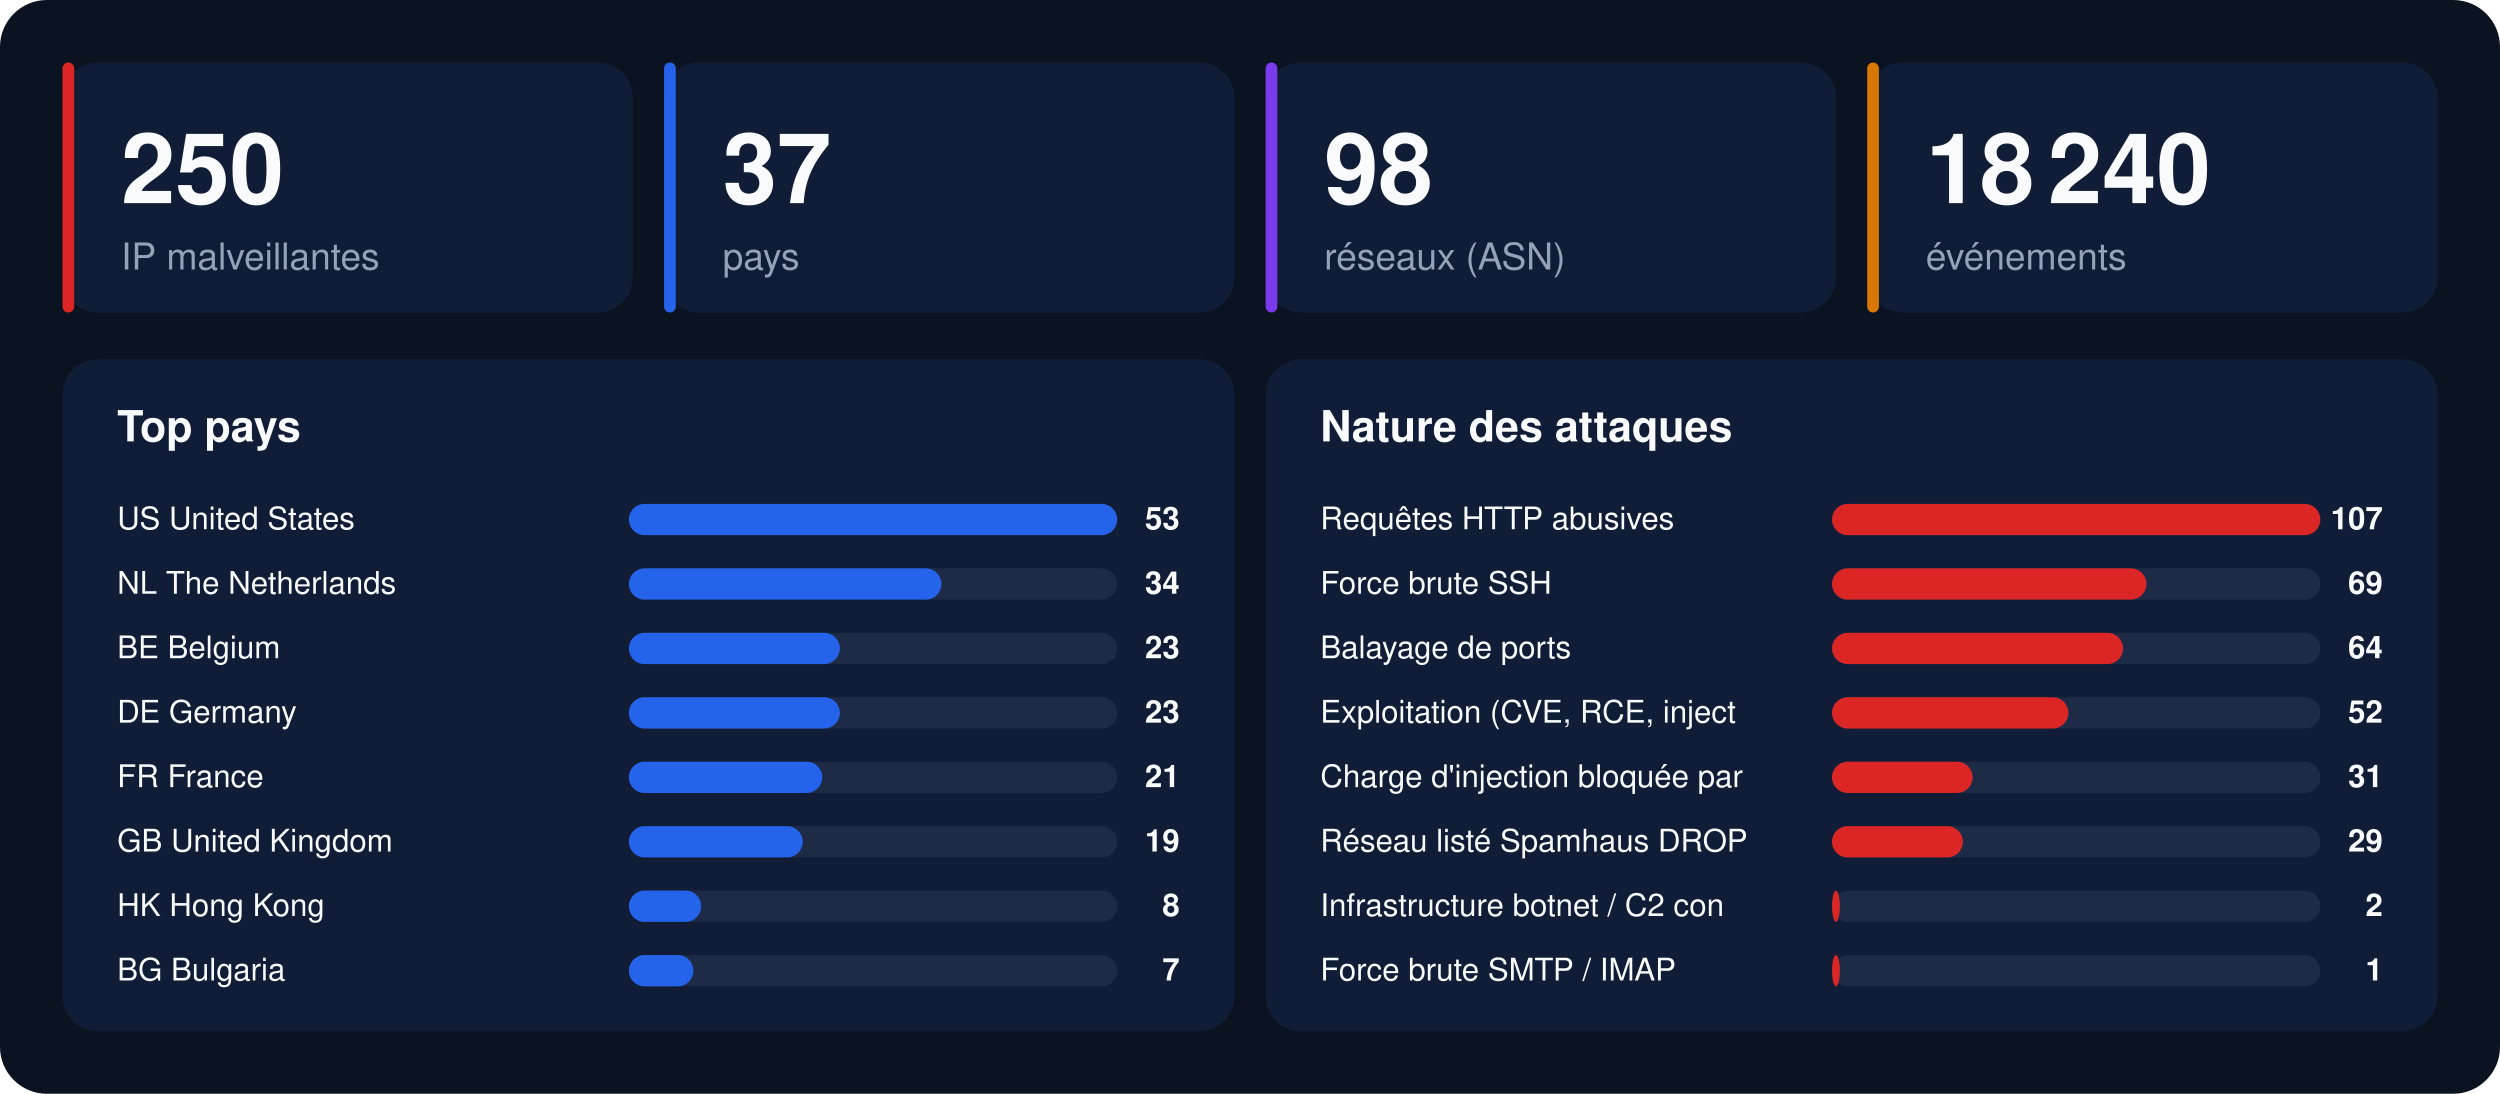
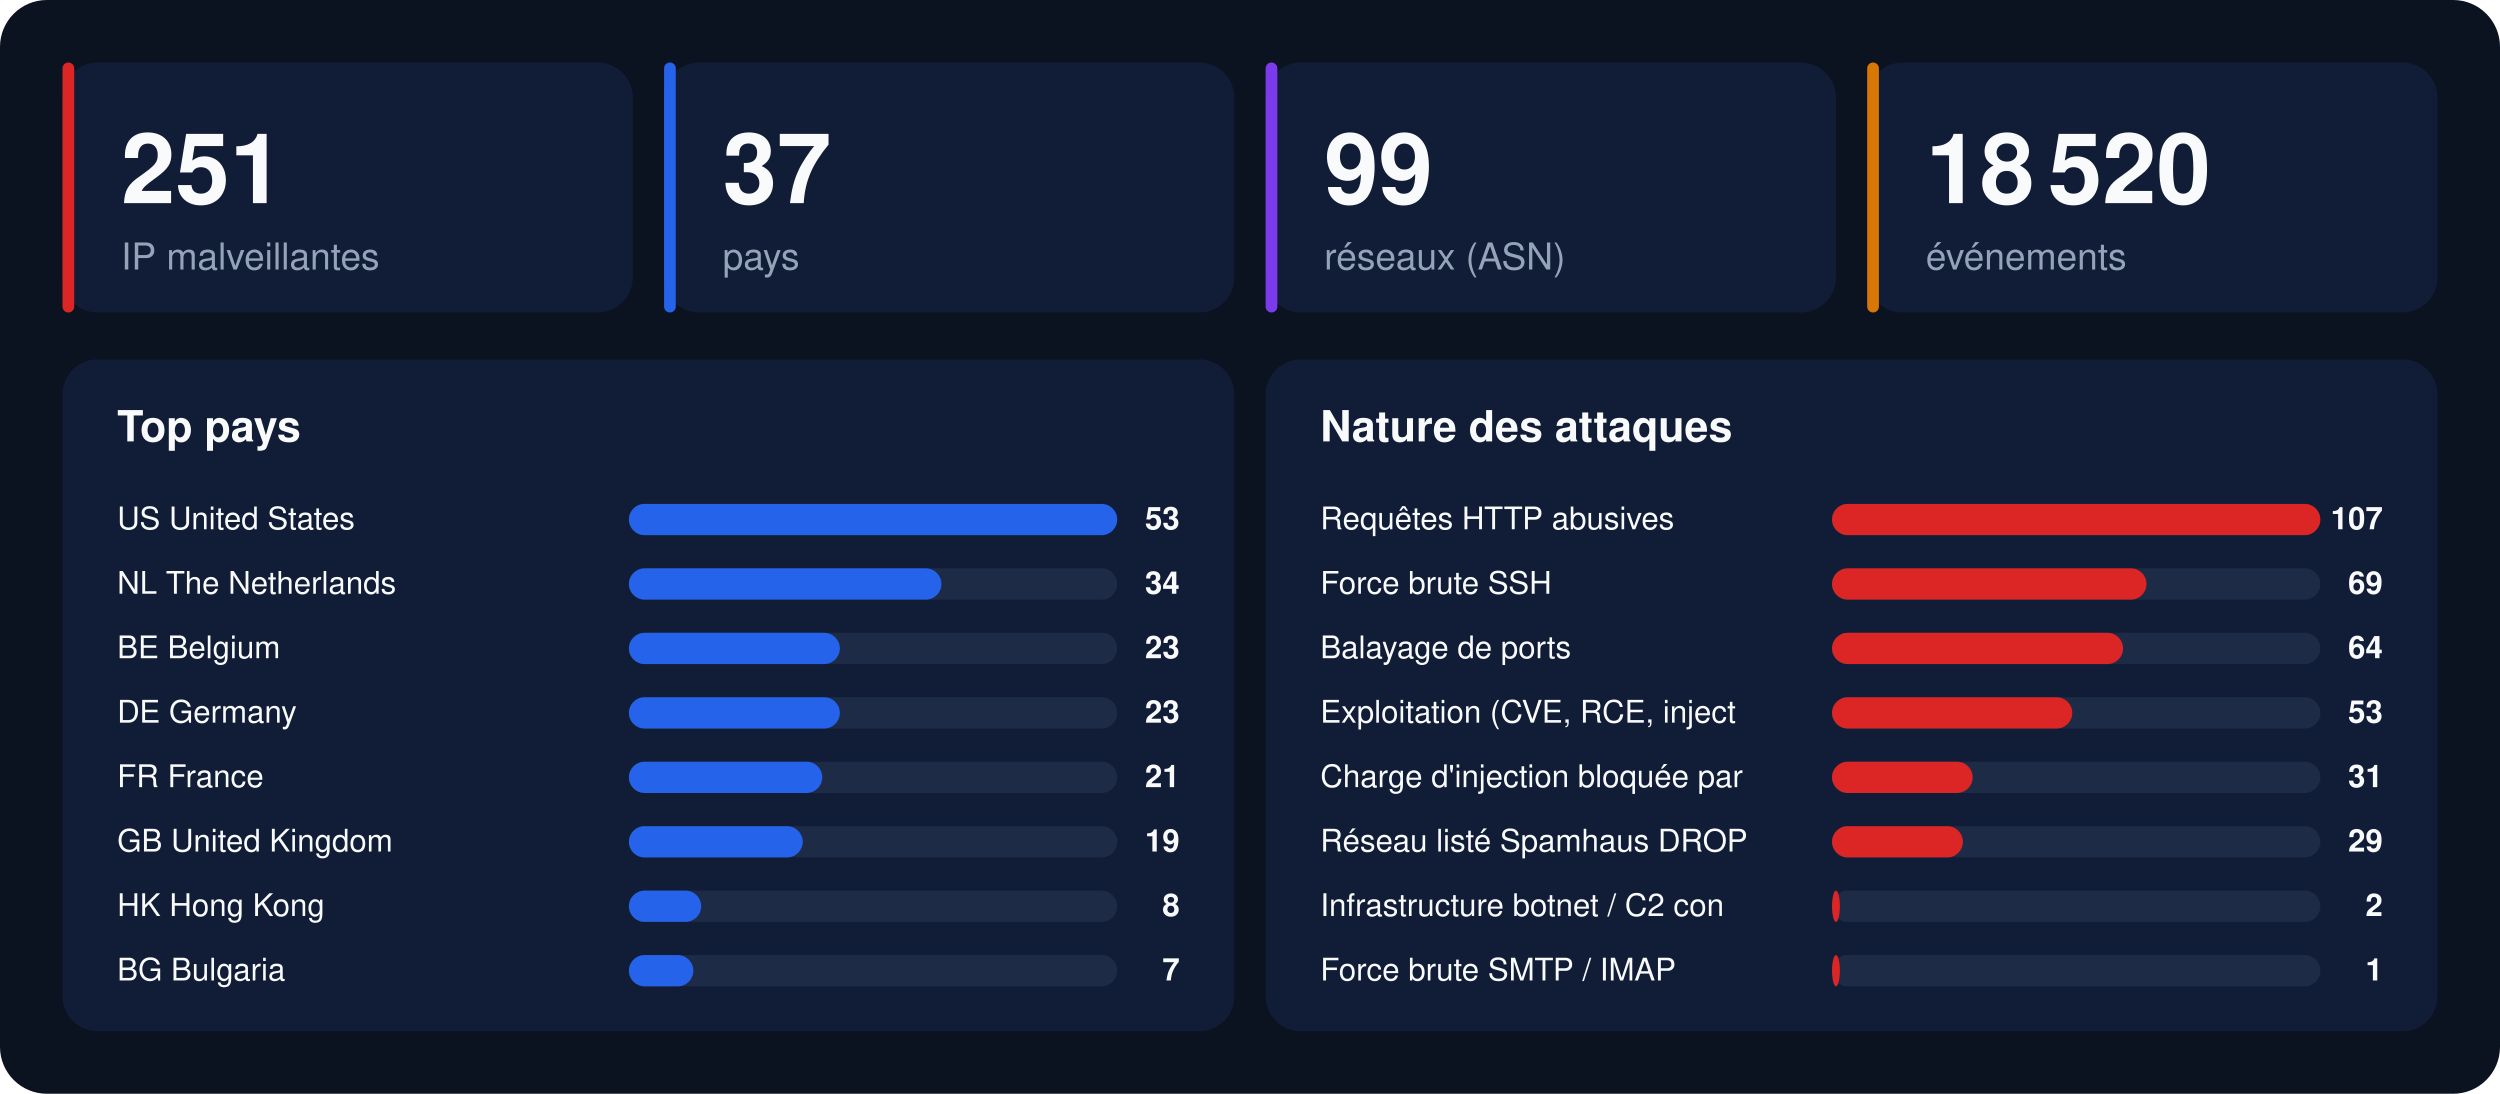
<svg xmlns="http://www.w3.org/2000/svg" width="1280" height="560" viewBox="0 0 1280 560" font-family="-apple-system,BlinkMacSystemFont,'Segoe UI',Helvetica,Arial,sans-serif">
  <rect width="1280" height="560" rx="24" fill="#0b1220" />
  <rect x="32" y="32" width="292" height="128" rx="18" fill="#111d36" />
  <rect x="32" y="32" width="6" height="128" rx="3" fill="#dc2626" />
-   <text x="62" y="104" font-size="50" font-weight="800" fill="#f8fafc">250</text>
+   <text x="62" y="104" font-size="50" font-weight="800" fill="#f8fafc">251</text>
  <text x="62" y="138" font-size="19" fill="#94a3b8">IP malveillantes</text>
  <rect x="340" y="32" width="292" height="128" rx="18" fill="#111d36" />
  <rect x="340" y="32" width="6" height="128" rx="3" fill="#2563eb" />
  <text x="370" y="104" font-size="50" font-weight="800" fill="#f8fafc">37</text>
  <text x="370" y="138" font-size="19" fill="#94a3b8">pays</text>
  <rect x="648" y="32" width="292" height="128" rx="18" fill="#111d36" />
  <rect x="648" y="32" width="6" height="128" rx="3" fill="#7c3aed" />
-   <text x="678" y="104" font-size="50" font-weight="800" fill="#f8fafc">98</text>
+   <text x="678" y="104" font-size="50" font-weight="800" fill="#f8fafc">99</text>
  <text x="678" y="138" font-size="19" fill="#94a3b8">réseaux (ASN)</text>
  <rect x="956" y="32" width="292" height="128" rx="18" fill="#111d36" />
  <rect x="956" y="32" width="6" height="128" rx="3" fill="#d97706" />
-   <text x="986" y="104" font-size="50" font-weight="800" fill="#f8fafc">18 240</text>
+   <text x="986" y="104" font-size="50" font-weight="800" fill="#f8fafc">18 520</text>
  <text x="986" y="138" font-size="19" fill="#94a3b8">événements</text>
  <rect x="32" y="184" width="600" height="344" rx="18" fill="#111d36" />
  <text x="60" y="226" font-size="22" font-weight="700" fill="#f8fafc">Top pays</text>
  <text x="60" y="271" font-size="16" fill="#f8fafc">US  United States</text>
  <rect x="322" y="258" width="250" height="16" rx="8" fill="#1e2b47" />
  <rect x="322" y="258" width="250" height="16" rx="8" fill="#2563eb" />
  <text x="604" y="271" font-size="16" font-weight="700" text-anchor="end" fill="#f8fafc">53</text>
  <text x="60" y="304" font-size="16" fill="#f8fafc">NL  The Netherlands</text>
  <rect x="322" y="291" width="250" height="16" rx="8" fill="#1e2b47" />
  <rect x="322" y="291" width="160" height="16" rx="8" fill="#2563eb" />
  <text x="604" y="304" font-size="16" font-weight="700" text-anchor="end" fill="#f8fafc">34</text>
  <text x="60" y="337" font-size="16" fill="#f8fafc">BE  Belgium</text>
  <rect x="322" y="324" width="250" height="16" rx="8" fill="#1e2b47" />
  <rect x="322" y="324" width="108" height="16" rx="8" fill="#2563eb" />
  <text x="604" y="337" font-size="16" font-weight="700" text-anchor="end" fill="#f8fafc">23</text>
  <text x="60" y="370" font-size="16" fill="#f8fafc">DE  Germany</text>
  <rect x="322" y="357" width="250" height="16" rx="8" fill="#1e2b47" />
  <rect x="322" y="357" width="108" height="16" rx="8" fill="#2563eb" />
  <text x="604" y="370" font-size="16" font-weight="700" text-anchor="end" fill="#f8fafc">23</text>
  <text x="60" y="403" font-size="16" fill="#f8fafc">FR  France</text>
  <rect x="322" y="390" width="250" height="16" rx="8" fill="#1e2b47" />
  <rect x="322" y="390" width="99" height="16" rx="8" fill="#2563eb" />
  <text x="604" y="403" font-size="16" font-weight="700" text-anchor="end" fill="#f8fafc">21</text>
  <text x="60" y="436" font-size="16" fill="#f8fafc">GB  United Kingdom</text>
  <rect x="322" y="423" width="250" height="16" rx="8" fill="#1e2b47" />
  <rect x="322" y="423" width="89" height="16" rx="8" fill="#2563eb" />
  <text x="604" y="436" font-size="16" font-weight="700" text-anchor="end" fill="#f8fafc">19</text>
  <text x="60" y="469" font-size="16" fill="#f8fafc">HK  Hong Kong</text>
  <rect x="322" y="456" width="250" height="16" rx="8" fill="#1e2b47" />
  <rect x="322" y="456" width="37" height="16" rx="8" fill="#2563eb" />
  <text x="604" y="469" font-size="16" font-weight="700" text-anchor="end" fill="#f8fafc">8</text>
  <text x="60" y="502" font-size="16" fill="#f8fafc">BG  Bulgaria</text>
  <rect x="322" y="489" width="250" height="16" rx="8" fill="#1e2b47" />
  <rect x="322" y="489" width="33" height="16" rx="8" fill="#2563eb" />
  <text x="604" y="502" font-size="16" font-weight="700" text-anchor="end" fill="#f8fafc">7</text>
  <rect x="648" y="184" width="600" height="344" rx="18" fill="#111d36" />
  <text x="676" y="226" font-size="22" font-weight="700" fill="#f8fafc">Nature des attaques</text>
  <text x="676" y="271" font-size="16" fill="#f8fafc">Requêtes HTTP abusives</text>
  <rect x="938" y="258" width="250" height="16" rx="8" fill="#1e2b47" />
  <rect x="938" y="258" width="250" height="16" rx="8" fill="#dc2626" />
  <text x="1220" y="271" font-size="16" font-weight="700" text-anchor="end" fill="#f8fafc">107</text>
  <text x="676" y="304" font-size="16" fill="#f8fafc">Force brute SSH</text>
  <rect x="938" y="291" width="250" height="16" rx="8" fill="#1e2b47" />
  <rect x="938" y="291" width="161" height="16" rx="8" fill="#dc2626" />
  <text x="1220" y="304" font-size="16" font-weight="700" text-anchor="end" fill="#f8fafc">69</text>
  <text x="676" y="337" font-size="16" fill="#f8fafc">Balayage de ports</text>
  <rect x="938" y="324" width="250" height="16" rx="8" fill="#1e2b47" />
  <rect x="938" y="324" width="149" height="16" rx="8" fill="#dc2626" />
  <text x="1220" y="337" font-size="16" font-weight="700" text-anchor="end" fill="#f8fafc">64</text>
  <text x="676" y="370" font-size="16" fill="#f8fafc">Exploitation (CVE, RCE, inject</text>
  <rect x="938" y="357" width="250" height="16" rx="8" fill="#1e2b47" />
-   <rect x="938" y="357" width="121" height="16" rx="8" fill="#dc2626" />
-   <text x="1220" y="370" font-size="16" font-weight="700" text-anchor="end" fill="#f8fafc">52</text>
+   <rect x="938" y="357" width="123" height="16" rx="8" fill="#dc2626" />
+   <text x="1220" y="370" font-size="16" font-weight="700" text-anchor="end" fill="#f8fafc">53</text>
  <text x="676" y="403" font-size="16" fill="#f8fafc">Charge d'injection bloquée par</text>
  <rect x="938" y="390" width="250" height="16" rx="8" fill="#1e2b47" />
  <rect x="938" y="390" width="72" height="16" rx="8" fill="#dc2626" />
  <text x="1220" y="403" font-size="16" font-weight="700" text-anchor="end" fill="#f8fafc">31</text>
  <text x="676" y="436" font-size="16" fill="#f8fafc">Réseau listé Spamhaus DROP</text>
  <rect x="938" y="423" width="250" height="16" rx="8" fill="#1e2b47" />
  <rect x="938" y="423" width="67" height="16" rx="8" fill="#dc2626" />
  <text x="1220" y="436" font-size="16" font-weight="700" text-anchor="end" fill="#f8fafc">29</text>
  <text x="676" y="469" font-size="16" fill="#f8fafc">Infrastructure botnet / C2 con</text>
  <rect x="938" y="456" width="250" height="16" rx="8" fill="#1e2b47" />
  <rect x="938" y="456" width="4" height="16" rx="8" fill="#dc2626" />
  <text x="1220" y="469" font-size="16" font-weight="700" text-anchor="end" fill="#f8fafc">2</text>
  <text x="676" y="502" font-size="16" fill="#f8fafc">Force brute SMTP / IMAP</text>
  <rect x="938" y="489" width="250" height="16" rx="8" fill="#1e2b47" />
  <rect x="938" y="489" width="4" height="16" rx="8" fill="#dc2626" />
  <text x="1220" y="502" font-size="16" font-weight="700" text-anchor="end" fill="#f8fafc">1</text>
</svg>
